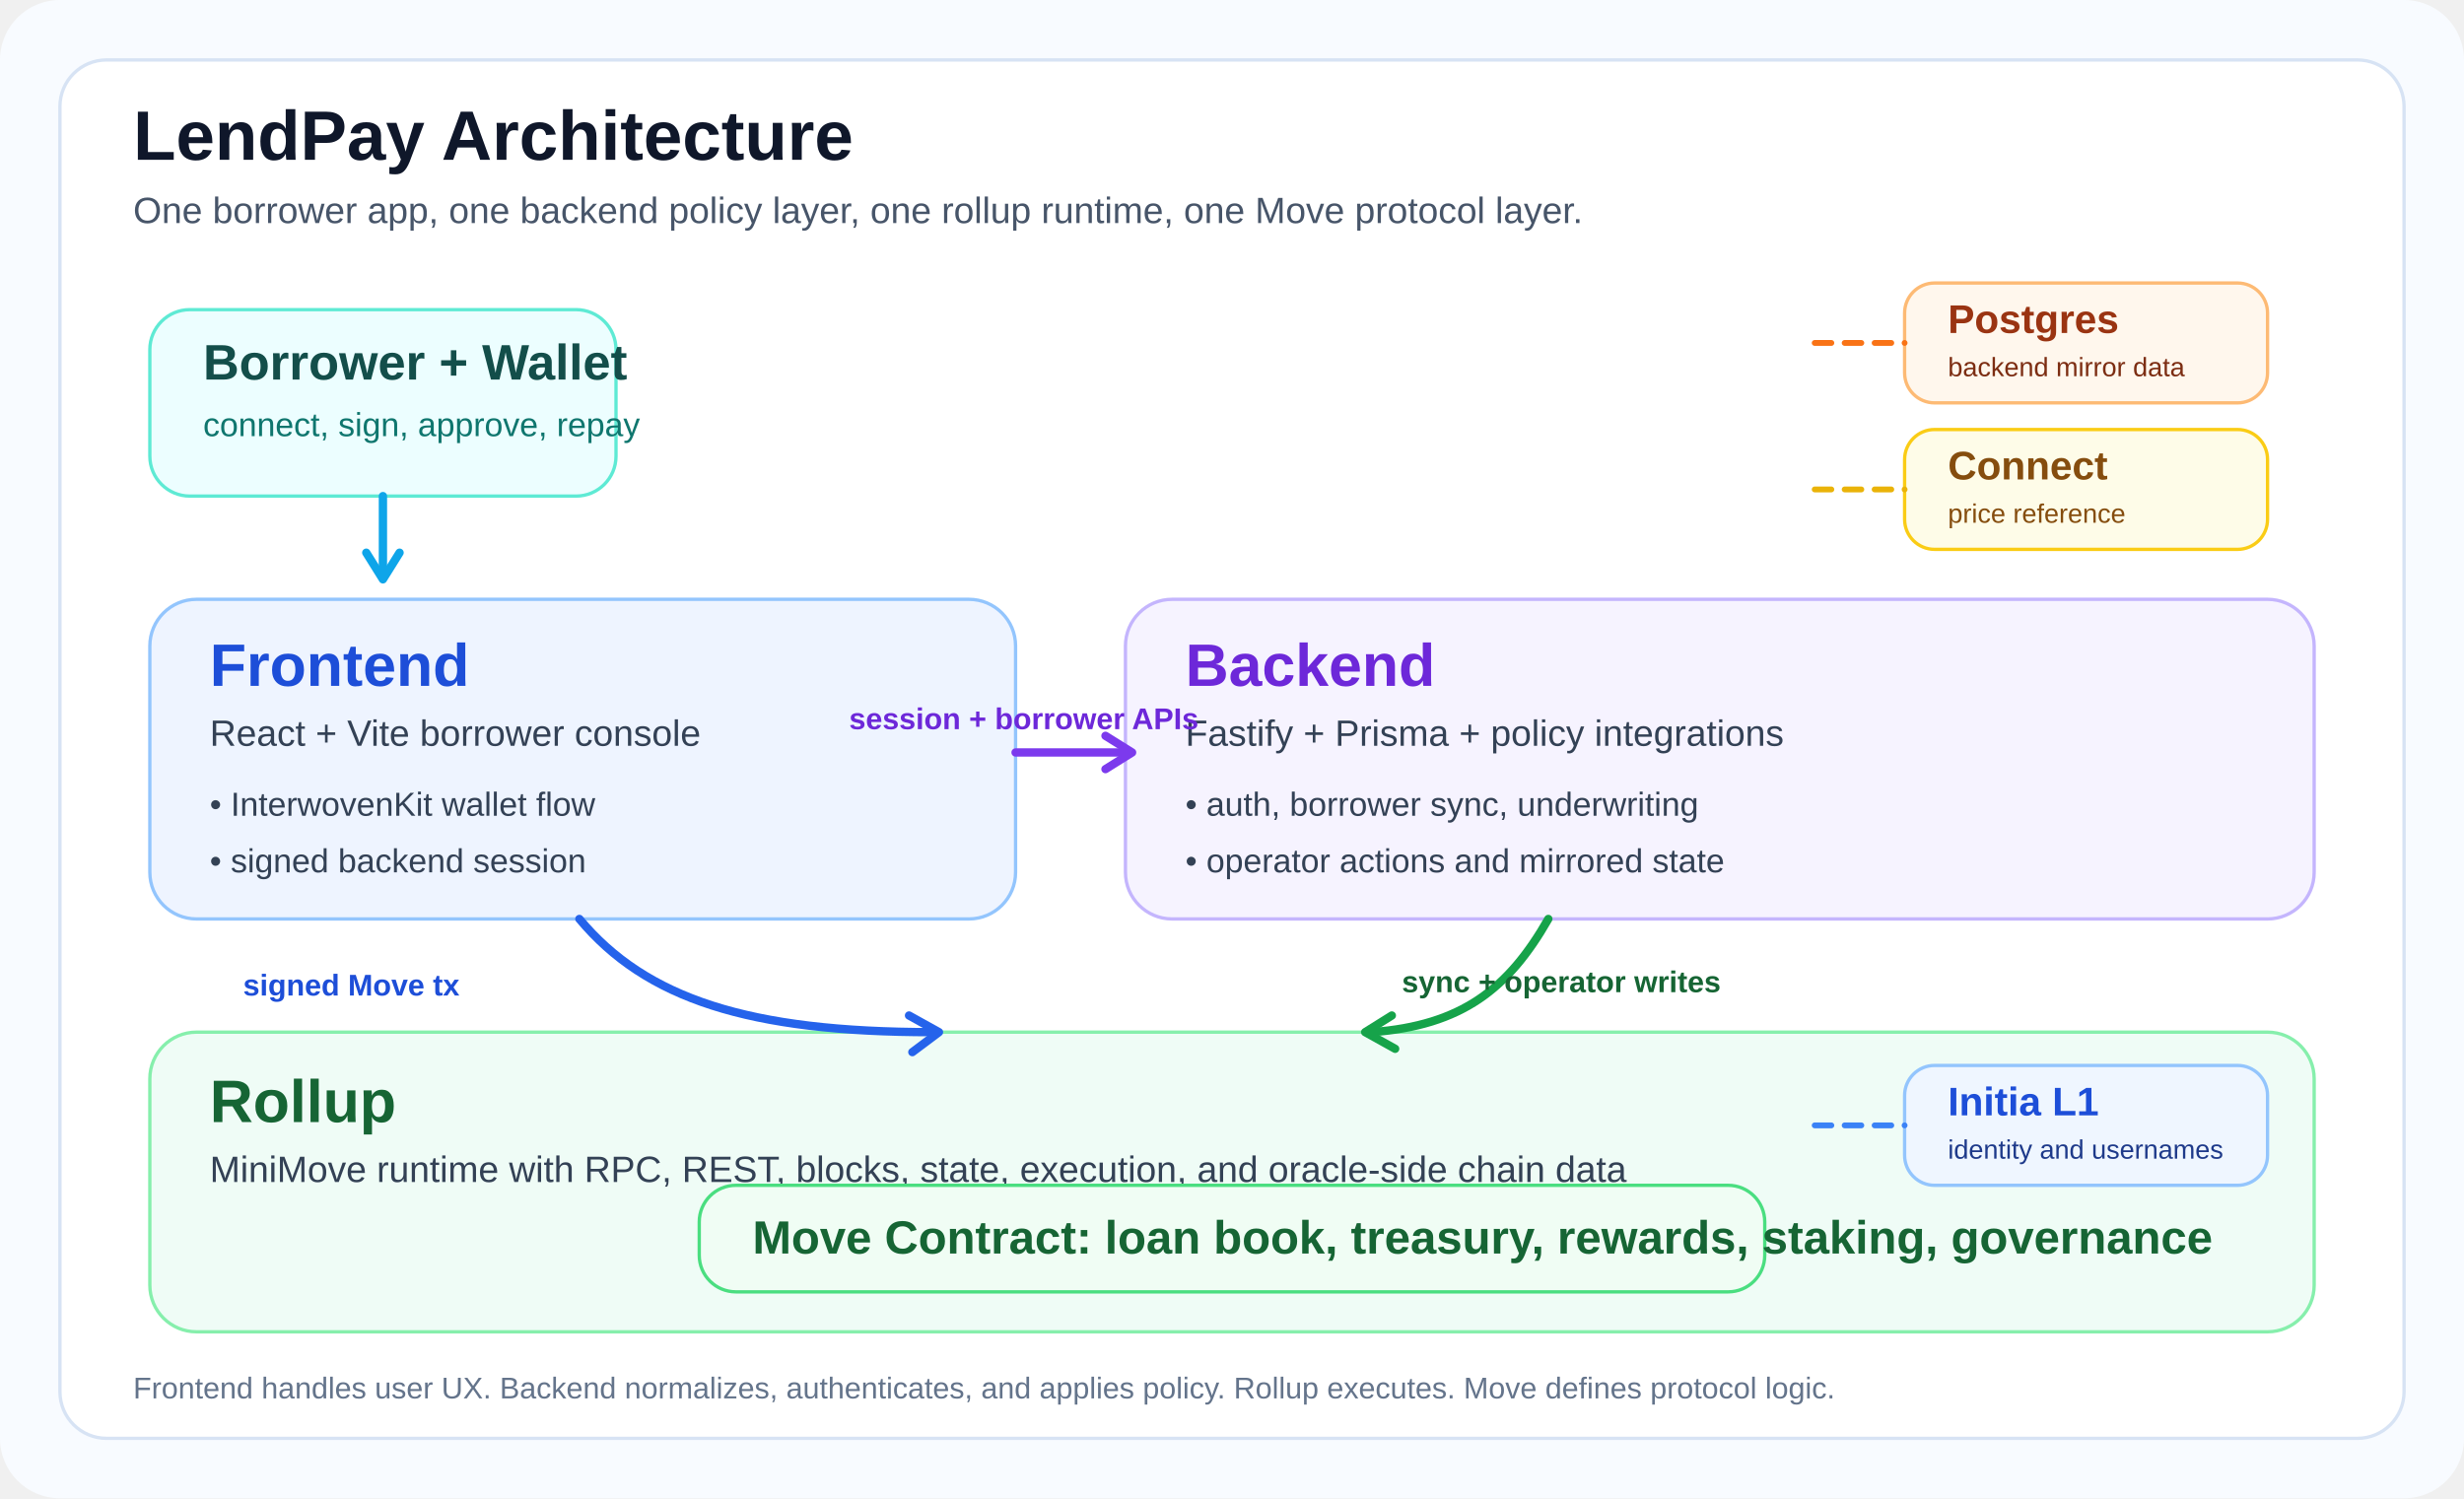
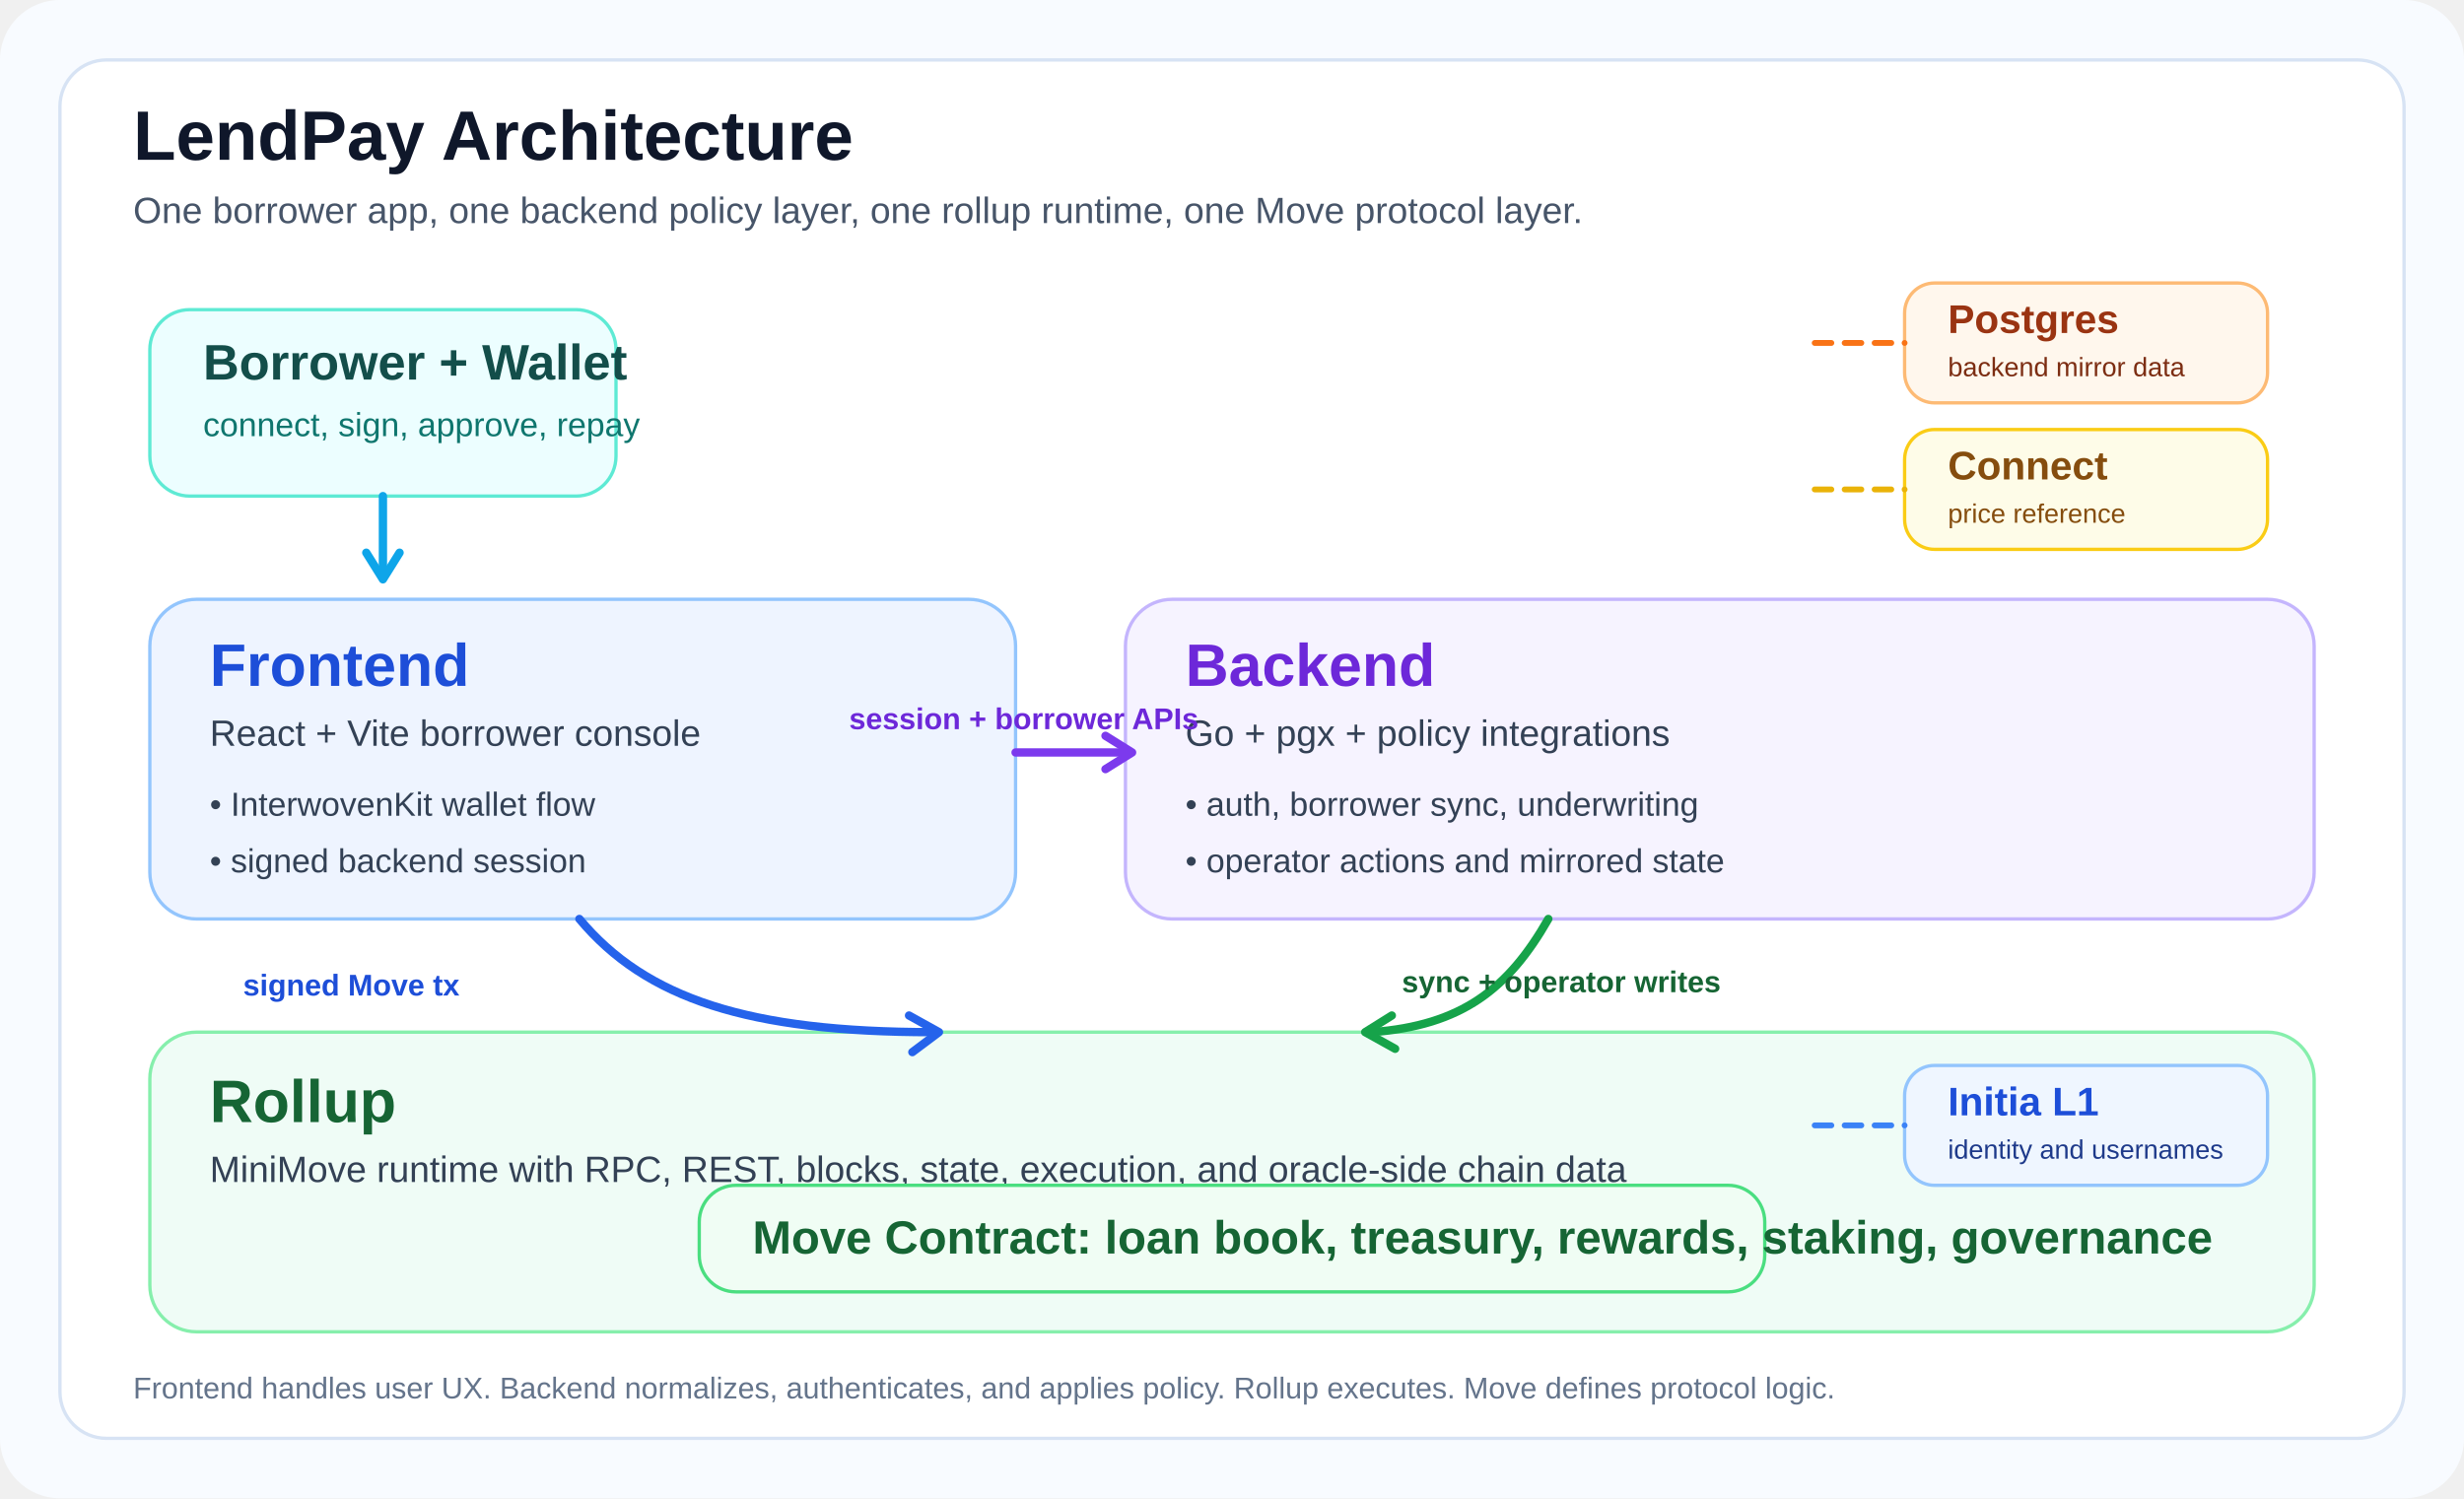
<svg xmlns="http://www.w3.org/2000/svg" width="1480" height="900" viewBox="0 0 1480 900" fill="none">
  <rect width="1480" height="900" rx="36" fill="#F8FBFF" />
  <rect x="36" y="36" width="1408" height="828" rx="28" fill="white" stroke="#D7E3F4" stroke-width="2" />
  <text x="80" y="96" fill="#0F172A" font-family="Segoe UI, Arial, sans-serif" font-size="42" font-weight="700">LendPay Architecture</text>
  <text x="80" y="134" fill="#475569" font-family="Segoe UI, Arial, sans-serif" font-size="22">One borrower app, one backend policy layer, one rollup runtime, one Move protocol layer.</text>
  <rect x="90" y="186" width="280" height="112" rx="24" fill="#ECFEFF" stroke="#5EEAD4" stroke-width="2" />
  <text x="122" y="228" fill="#134E4A" font-family="Segoe UI, Arial, sans-serif" font-size="30" font-weight="700">Borrower + Wallet</text>
  <text x="122" y="262" fill="#0F766E" font-family="Segoe UI, Arial, sans-serif" font-size="20">connect, sign, approve, repay</text>
  <rect x="90" y="360" width="520" height="192" rx="28" fill="#EEF4FF" stroke="#93C5FD" stroke-width="2" />
  <text x="126" y="412" fill="#1D4ED8" font-family="Segoe UI, Arial, sans-serif" font-size="36" font-weight="700">Frontend</text>
  <text x="126" y="448" fill="#334155" font-family="Segoe UI, Arial, sans-serif" font-size="22">React + Vite borrower console</text>
  <text x="126" y="490" fill="#334155" font-family="Segoe UI, Arial, sans-serif" font-size="20">• InterwovenKit wallet flow</text>
  <text x="126" y="524" fill="#334155" font-family="Segoe UI, Arial, sans-serif" font-size="20">• signed backend session</text>
  <rect x="676" y="360" width="714" height="192" rx="28" fill="#F6F3FF" stroke="#C4B5FD" stroke-width="2" />
  <text x="712" y="412" fill="#6D28D9" font-family="Segoe UI, Arial, sans-serif" font-size="36" font-weight="700">Backend</text>
-   <text x="712" y="448" fill="#334155" font-family="Segoe UI, Arial, sans-serif" font-size="22">Fastify + Prisma + policy integrations</text>
+   <text x="712" y="448" fill="#334155" font-family="Segoe UI, Arial, sans-serif" font-size="22">Go + pgx + policy integrations</text>
  <text x="712" y="490" fill="#334155" font-family="Segoe UI, Arial, sans-serif" font-size="20">• auth, borrower sync, underwriting</text>
  <text x="712" y="524" fill="#334155" font-family="Segoe UI, Arial, sans-serif" font-size="20">• operator actions and mirrored state</text>
  <rect x="90" y="620" width="1300" height="180" rx="28" fill="#EFFCF6" stroke="#86EFAC" stroke-width="2" />
  <text x="126" y="674" fill="#166534" font-family="Segoe UI, Arial, sans-serif" font-size="36" font-weight="700">Rollup</text>
  <text x="126" y="710" fill="#334155" font-family="Segoe UI, Arial, sans-serif" font-size="22">MiniMove runtime with RPC, REST, blocks, state, execution, and oracle-side chain data</text>
  <rect x="420" y="712" width="640" height="64" rx="22" fill="#F0FDF4" stroke="#4ADE80" stroke-width="2" />
  <text x="452" y="753" fill="#166534" font-family="Segoe UI, Arial, sans-serif" font-size="28" font-weight="700">Move Contract: loan book, treasury, rewards, staking, governance</text>
  <rect x="1144" y="170" width="218" height="72" rx="18" fill="#FFF7ED" stroke="#FDBA74" stroke-width="2" />
  <text x="1170" y="200" fill="#9A3412" font-family="Segoe UI, Arial, sans-serif" font-size="24" font-weight="700">Postgres</text>
  <text x="1170" y="226" fill="#7C2D12" font-family="Segoe UI, Arial, sans-serif" font-size="16">backend mirror data</text>
  <rect x="1144" y="258" width="218" height="72" rx="18" fill="#FEFCE8" stroke="#FACC15" stroke-width="2" />
  <text x="1170" y="288" fill="#854D0E" font-family="Segoe UI, Arial, sans-serif" font-size="24" font-weight="700">Connect</text>
  <text x="1170" y="314" fill="#854D0E" font-family="Segoe UI, Arial, sans-serif" font-size="16">price reference</text>
  <rect x="1144" y="640" width="218" height="72" rx="18" fill="#EFF6FF" stroke="#93C5FD" stroke-width="2" />
  <text x="1170" y="670" fill="#1D4ED8" font-family="Segoe UI, Arial, sans-serif" font-size="24" font-weight="700">Initia L1</text>
  <text x="1170" y="696" fill="#1E3A8A" font-family="Segoe UI, Arial, sans-serif" font-size="16">identity and usernames</text>
  <path d="M230 298V344" stroke="#0EA5E9" stroke-width="5" stroke-linecap="round" />
  <path d="M220 332L230 348L240 332" stroke="#0EA5E9" stroke-width="5" stroke-linecap="round" stroke-linejoin="round" />
  <path d="M610 452H676" stroke="#7C3AED" stroke-width="5" stroke-linecap="round" />
  <path d="M664 442L680 452L664 462" stroke="#7C3AED" stroke-width="5" stroke-linecap="round" stroke-linejoin="round" />
  <text x="510" y="438" fill="#6D28D9" font-family="Segoe UI, Arial, sans-serif" font-size="18" font-weight="600">session + borrower APIs</text>
  <path d="M348 552C388 600 450 620 560 620" stroke="#2563EB" stroke-width="5" stroke-linecap="round" />
  <path d="M546 610L564 620L548 632" stroke="#2563EB" stroke-width="5" stroke-linecap="round" stroke-linejoin="round" />
  <text x="146" y="598" fill="#1D4ED8" font-family="Segoe UI, Arial, sans-serif" font-size="18" font-weight="600">signed Move tx</text>
  <path d="M930 552C906 594 878 616 824 620" stroke="#16A34A" stroke-width="5" stroke-linecap="round" />
  <path d="M836 610L820 620L838 630" stroke="#16A34A" stroke-width="5" stroke-linecap="round" stroke-linejoin="round" />
  <text x="842" y="596" fill="#166534" font-family="Segoe UI, Arial, sans-serif" font-size="18" font-weight="600">sync + operator writes</text>
  <path d="M1090 206H1144" stroke="#F97316" stroke-width="3.5" stroke-dasharray="10 8" stroke-linecap="round" />
  <path d="M1090 294H1144" stroke="#EAB308" stroke-width="3.5" stroke-dasharray="10 8" stroke-linecap="round" />
  <path d="M1090 676H1144" stroke="#3B82F6" stroke-width="3.5" stroke-dasharray="10 8" stroke-linecap="round" />
  <text x="80" y="840" fill="#64748B" font-family="Segoe UI, Arial, sans-serif" font-size="18">Frontend handles user UX. Backend normalizes, authenticates, and applies policy. Rollup executes. Move defines protocol logic.</text>
</svg>
